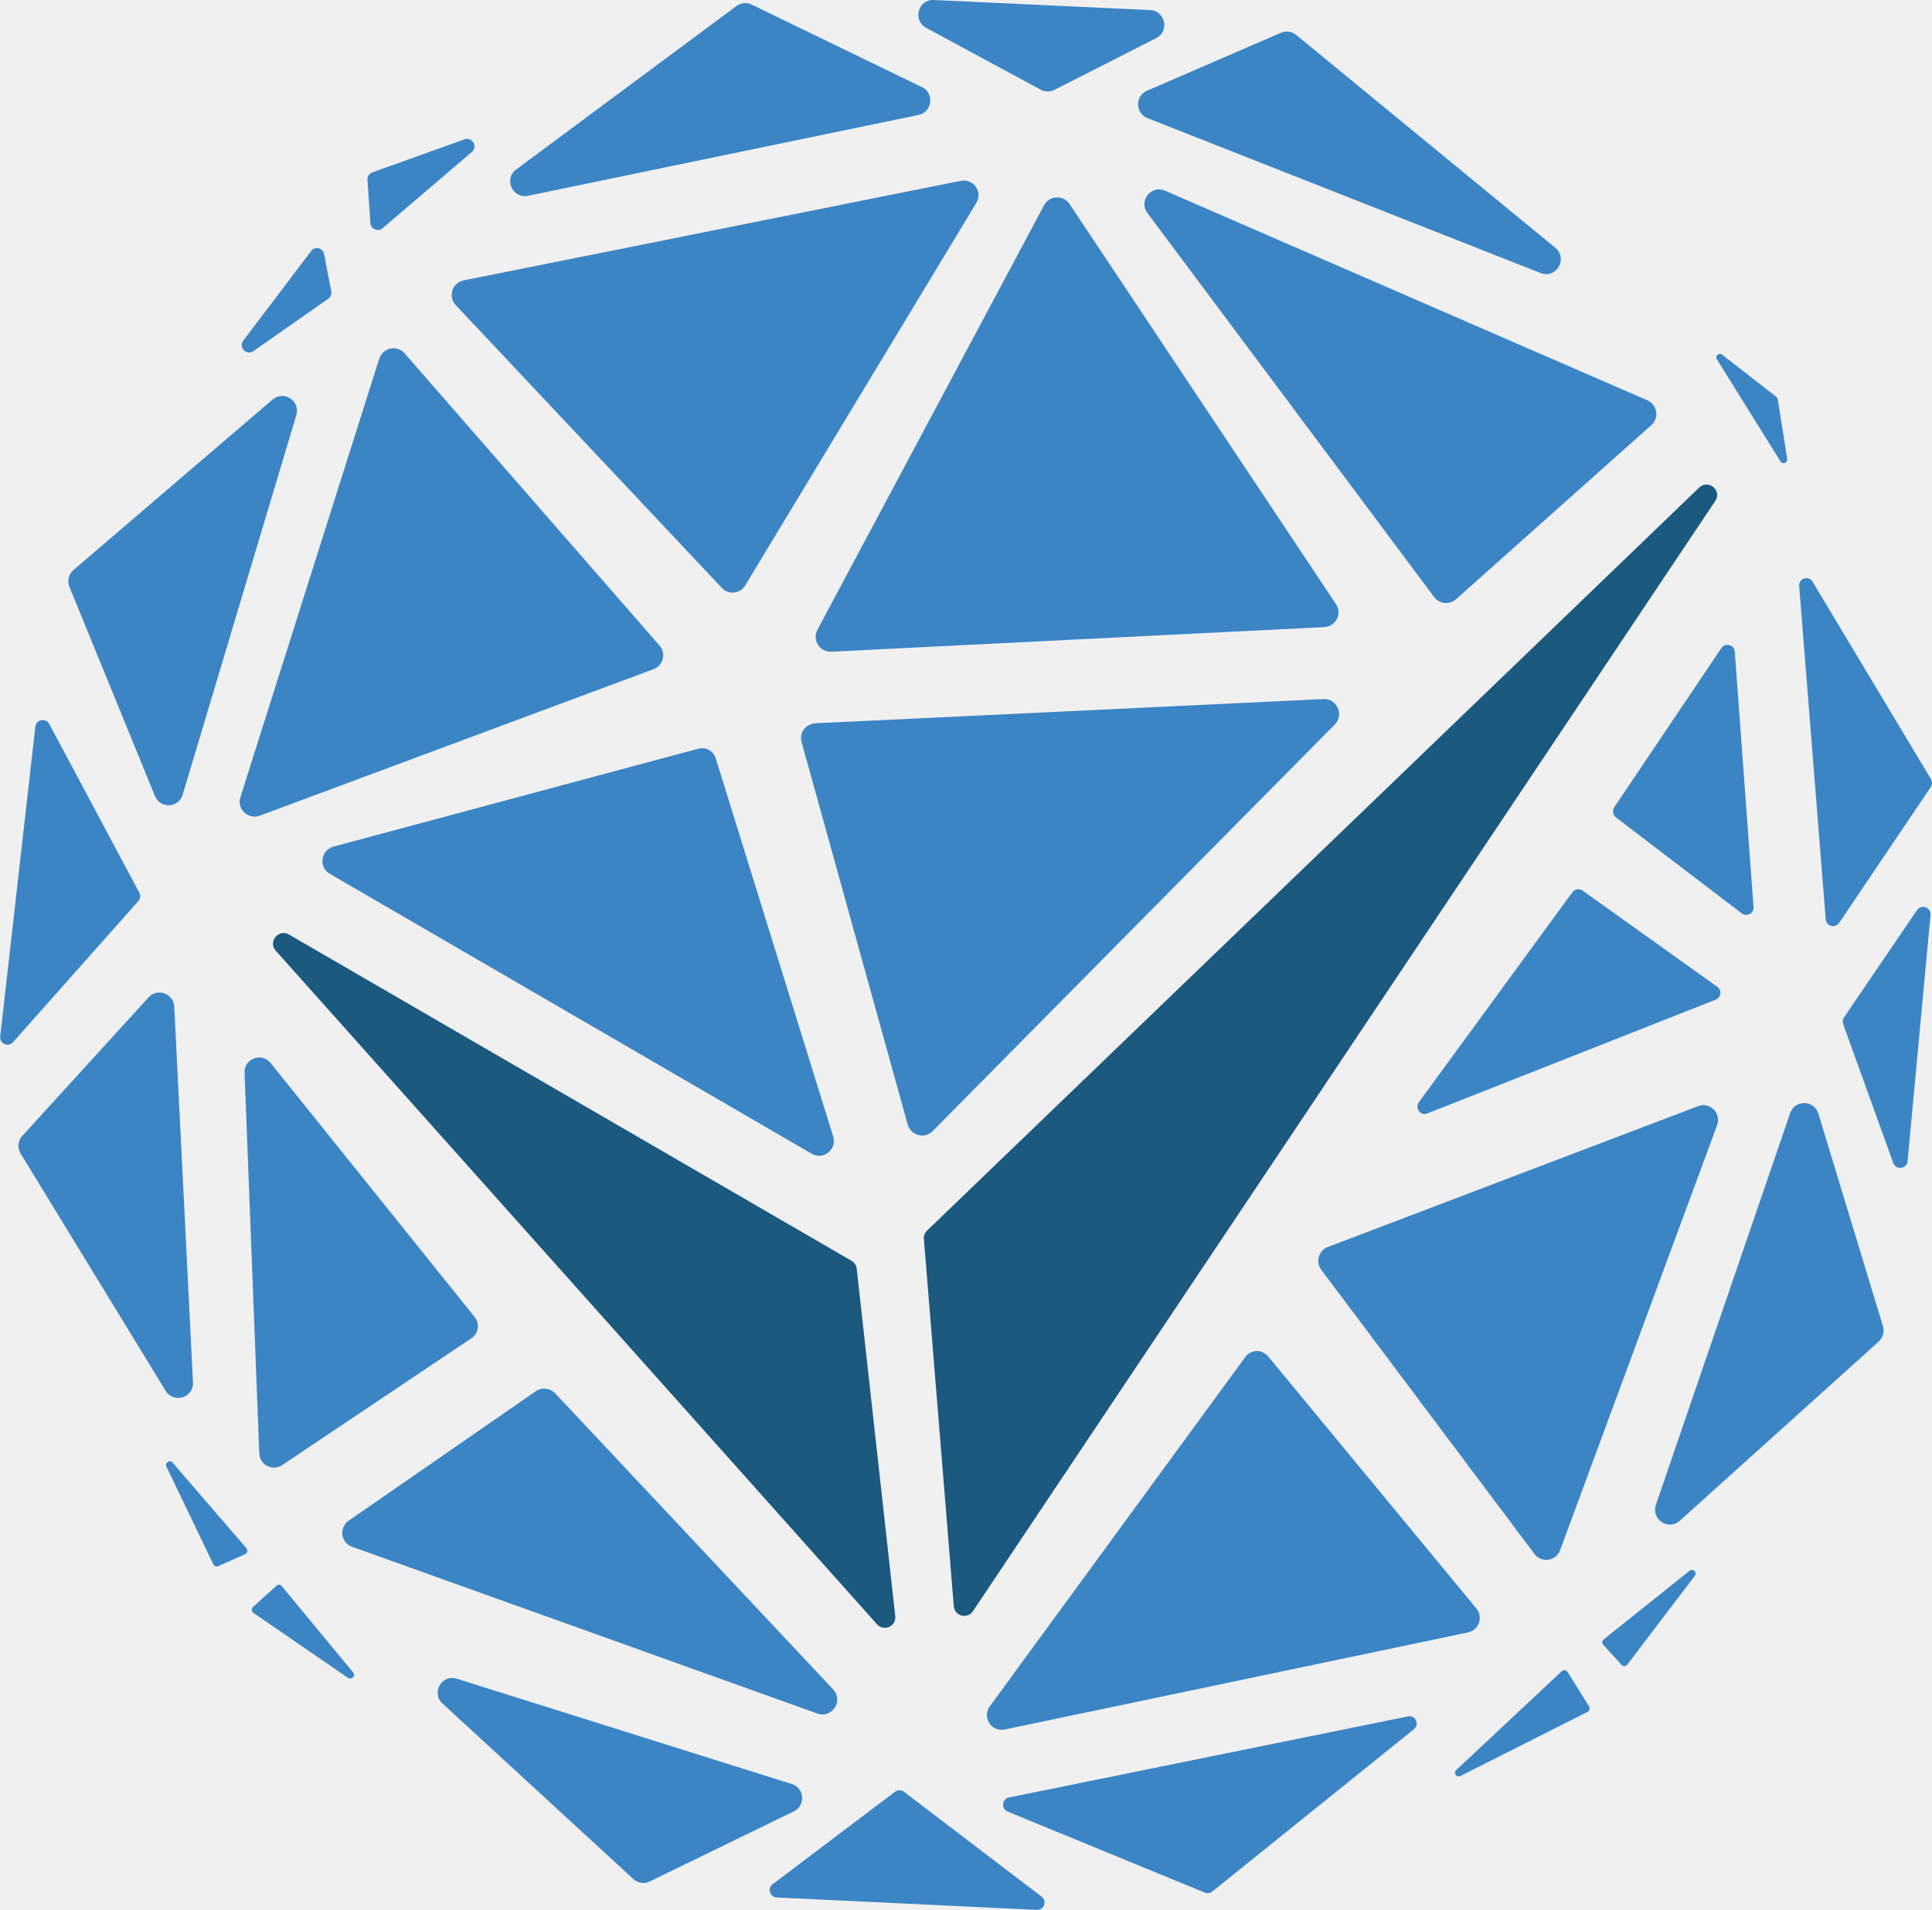
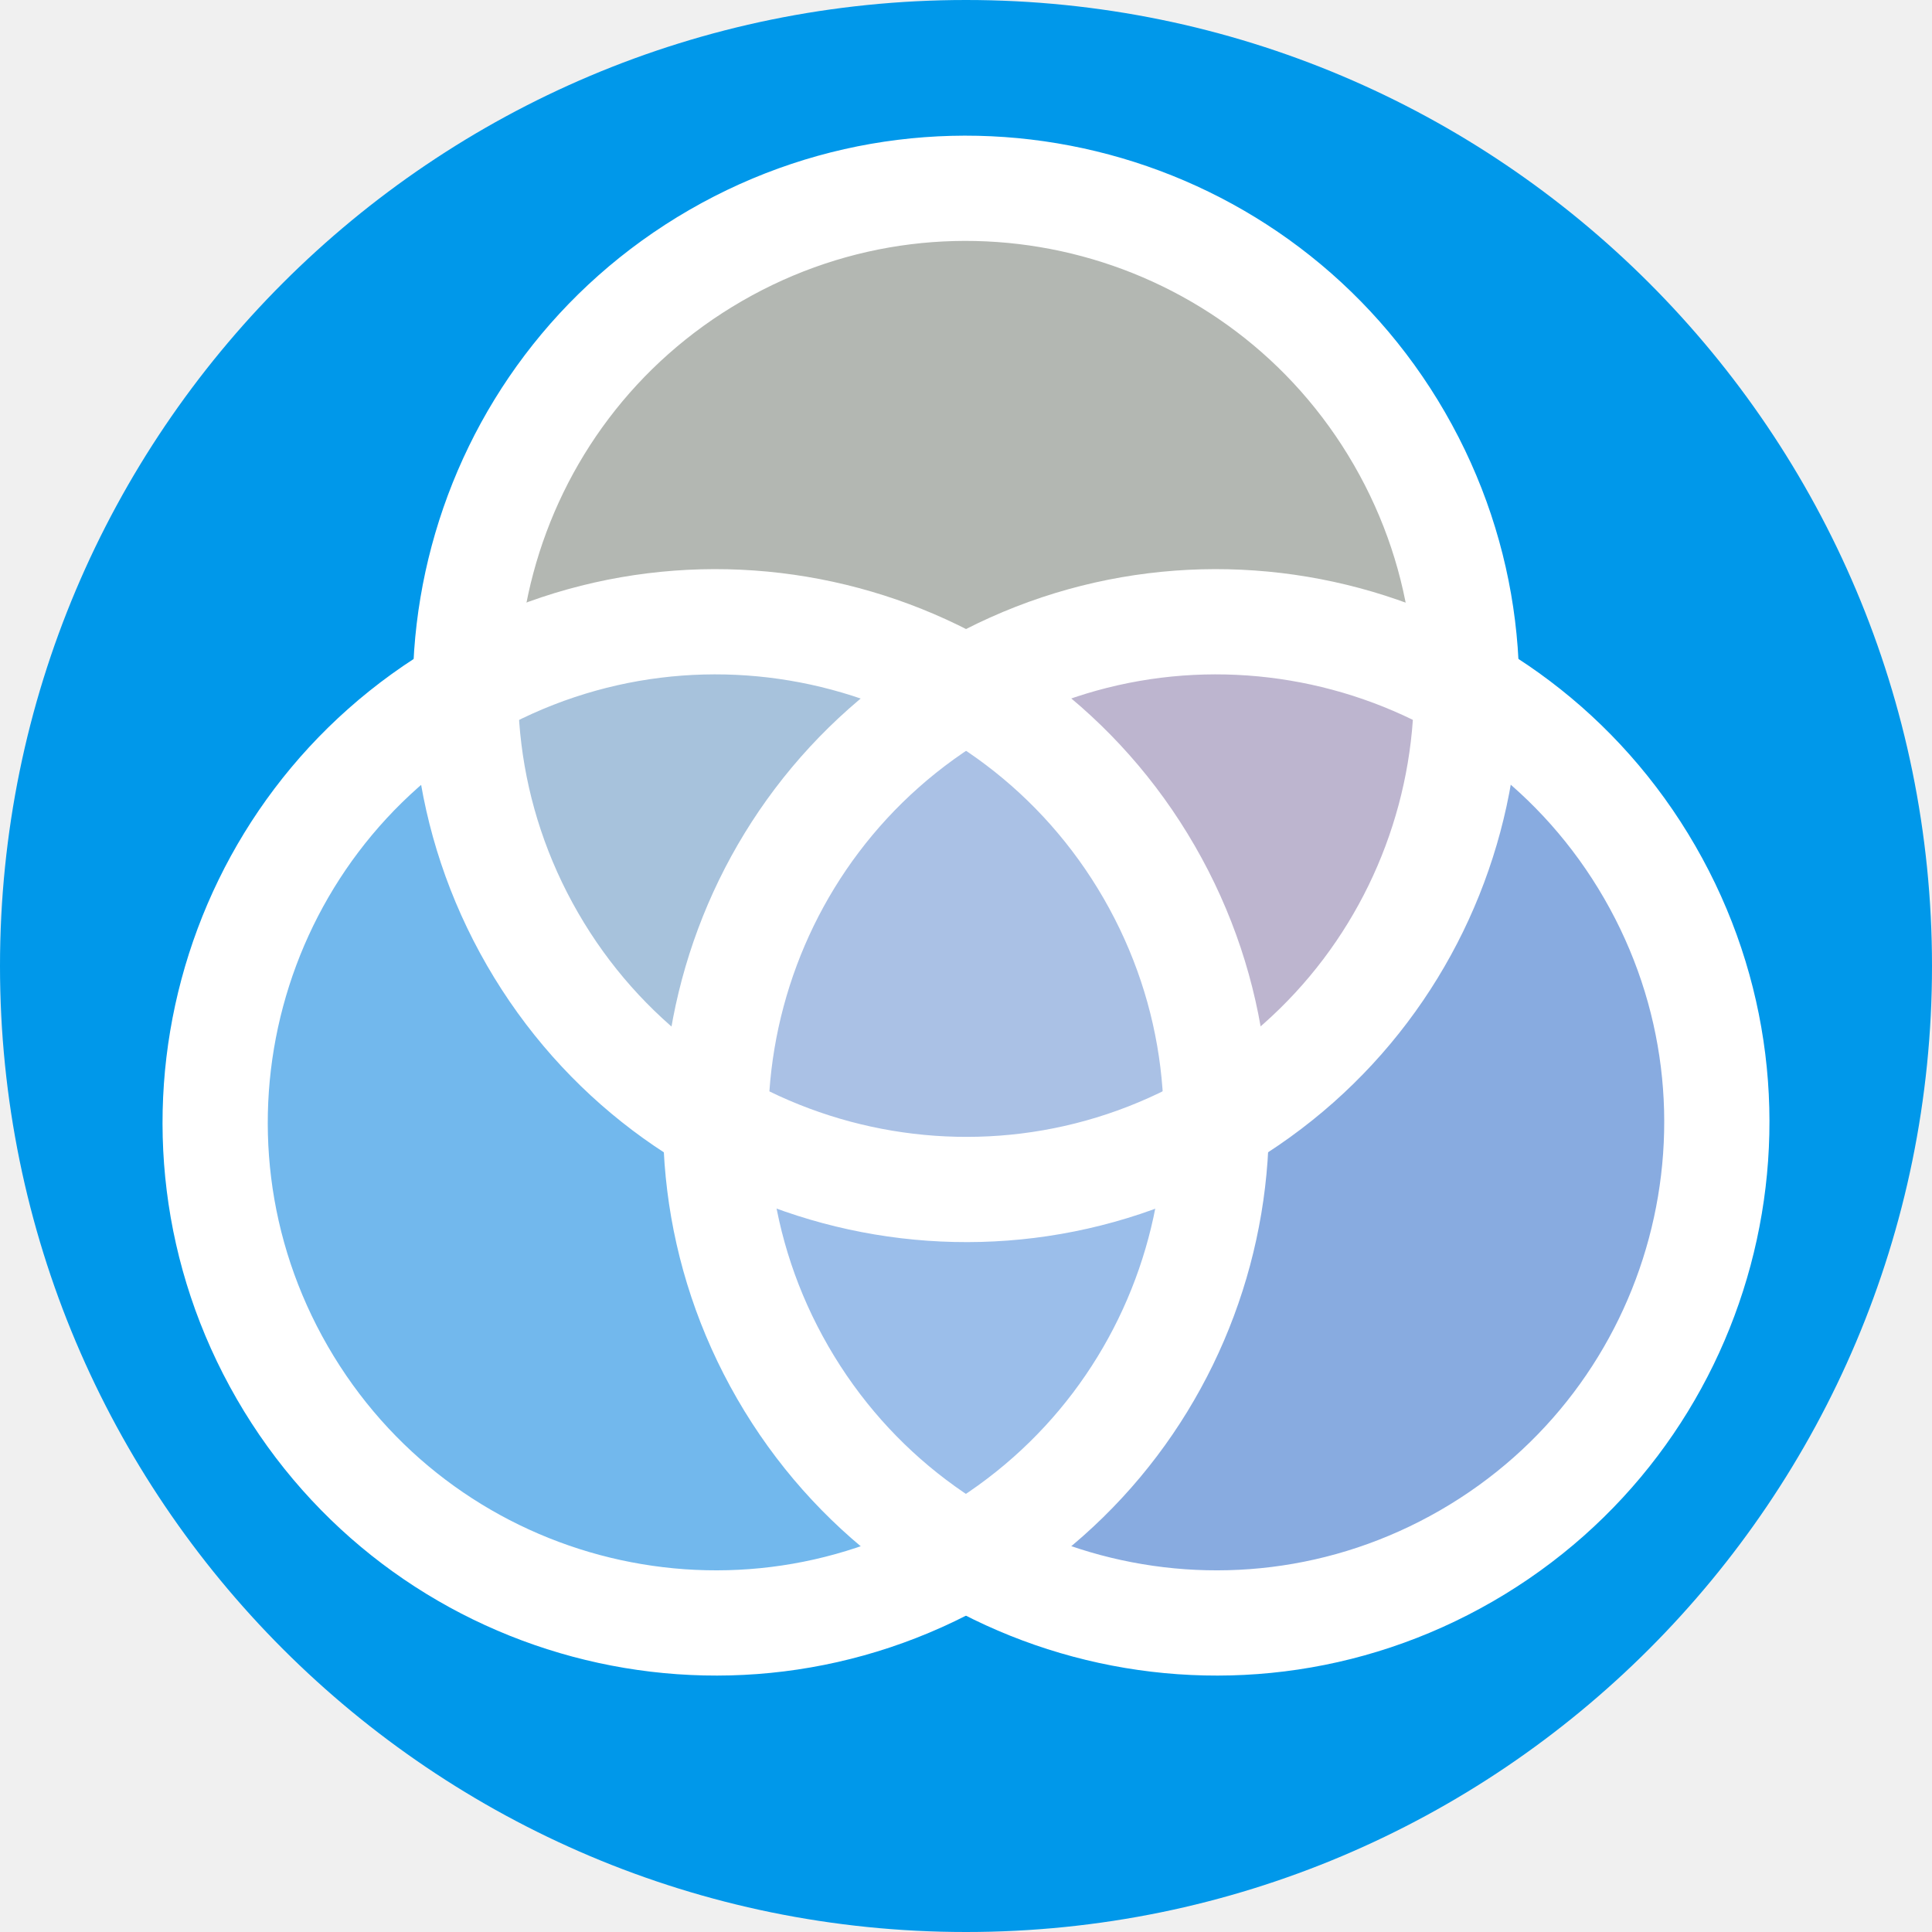
- <svg xmlns="http://www.w3.org/2000/svg" version="1.1" id="Layer_2_00000066492738654833613000000013880575269428417952_" x="0px" y="0px" viewBox="0 0 918 907.3" style="enable-background:new 0 0 918 907.3;" xml:space="preserve">
-   <style type="text/css">
+ <svg xmlns="http://www.w3.org/2000/svg" version="1.1" id="Layer_2_00000066492738654833613000000013880575269428417952_" x="0px" y="0px" viewBox="0 0 917.94 917.94" xml:space="preserve" width="917.94" height="917.94">
+   <defs id="defs11050" />
+   <style type="text/css" id="style10974">
	.st0{fill-rule:evenodd;clip-rule:evenodd;fill:#3B85C5;}
	.st1{fill:#1B597F;}
</style>
-   <g id="Layer_4">
-     <g>
-       <path class="st0" d="M357.2,2.2l80.9,39.2c6,2.9,4.9,11.8-1.6,13.2L250.9,93c-7.4,1.5-11.7-8.1-5.6-12.5L350,2.8    C352.1,1.3,354.9,1,357.2,2.2z" />
-       <path class="st0" d="M220.3,133.2l236.2-47.3c6-1.2,10.6,5.3,7.4,10.5L354.1,278.1c-2.4,4-8,4.6-11.1,1.2L216.5,144.9    C212.8,140.9,214.9,134.3,220.3,133.2L220.3,133.2z" />
-       <path class="st0" d="M192.3,167.9l121.1,138.8c3.2,3.7,1.8,9.5-2.9,11.2l-187.1,69.6c-5.5,2-10.9-3.1-9.2-8.7l66-208.4    C182,165.1,188.7,163.7,192.3,167.9L192.3,167.9z" />
-       <path class="st0" d="M388.4,299.2L496.1,97.5c2.5-4.7,9.1-5,12.1-0.6L634.8,287c3,4.5,0,10.6-5.5,10.9L395,309.6    C389.5,309.8,385.8,304.1,388.4,299.2L388.4,299.2z" />
-       <path class="st0" d="M387.4,343.6l241.4-11.5c6.5-0.3,10,7.5,5.4,12.1l-191,193.1c-3.8,3.9-10.4,2.2-11.9-3.1l-50.4-181.6    C379.6,348.2,382.8,343.9,387.4,343.6L387.4,343.6z" />
-       <path class="st0" d="M340.1,360.3l55.8,179.6c1.9,6.1-4.7,11.4-10.2,8.2l-229-133c-5.4-3.1-4.3-11.2,1.7-12.9l173.3-46.5    C335.2,354.6,339,356.7,340.1,360.3L340.1,360.3z" />
-       <path class="st0" d="M140.8,197.2l-54,180.3c-1.9,6.4-10.7,6.8-13.2,0.6L33,278.8c-1.1-2.8-0.4-6,1.9-8l94.5-80.9    C134.8,185.2,142.8,190.4,140.8,197.2z" />
-       <path class="st0" d="M23.4,343.9l42.8,80.2c0.7,1.3,0.5,2.9-0.5,4l-59.5,67c-2.3,2.6-6.5,0.7-6.1-2.7l16.7-147.2    C17.1,341.8,21.7,340.9,23.4,343.9L23.4,343.9z" />
-       <path class="st0" d="M82.8,478.2l8.9,178.5c0.4,7.3-9.2,10.2-13,4L9.8,548c-1.6-2.7-1.3-6.1,0.8-8.4l60-65.8    C74.8,469.2,82.5,472,82.8,478.2L82.8,478.2z" />
-       <path class="st0" d="M82,694.8l35.1,40.7c0.8,0.9,0.5,2.3-0.6,2.8l-12.8,5.7c-0.9,0.4-1.9,0-2.3-0.8l-22.3-46.4    C78.2,694.8,80.7,693.2,82,694.8L82,694.8z" />
-       <path class="st0" d="M120.3,763.3l11.1-10c0.7-0.7,1.9-0.6,2.5,0.2l33.9,41c1.3,1.6-0.7,3.7-2.4,2.6l-45-30.9    C119.5,765.4,119.4,764.1,120.3,763.3L120.3,763.3z" />
-       <path class="st0" d="M217.1,797.5l159.1,50c6.1,1.9,6.7,10.2,1,13l-68.5,33.3c-2.6,1.3-5.7,0.8-7.8-1.2l-90.6-83.3    C204.7,804.2,209.9,795.2,217.1,797.5L217.1,797.5z" />
-       <path class="st0" d="M165.7,722.4l88.9-61.5c2.9-2,6.9-1.5,9.3,1.1L396,802.7c4.9,5.5-0.8,13.8-7.7,11.3l-221-79.2    C161.9,732.9,161,725.7,165.7,722.4L165.7,722.4z" />
-       <path class="st0" d="M128.6,505l96.9,120.6c2.6,3.2,1.9,8-1.6,10.2L134.1,696c-4.6,3.1-10.7-0.1-10.9-5.6l-7-180.8    C115.9,502.9,124.4,499.7,128.6,505L128.6,505z" />
-       <path class="st0" d="M602.6,644.4l98.9,119.7c3.4,4.1,1.2,10.3-4,11.4l-220.1,46.1c-6.3,1.3-10.9-5.8-7.1-11l121.3-165.8    C594.2,641,599.6,640.8,602.6,644.4L602.6,644.4z" />
-       <path class="st0" d="M627.8,603.2l101.3,135c3.3,4.5,10.3,3.4,12.2-1.8l74.6-201.9c2.1-5.7-3.5-11.2-9.1-9l-175.9,66.9    C626.5,594.1,625,599.5,627.8,603.2L627.8,603.2z" />
-       <path class="st0" d="M674.2,523.6l72.9-99.7c1.1-1.6,3.3-1.9,4.9-0.8l64,45.7c2.3,1.6,1.8,5.1-0.8,6.1l-136.9,54    C675.1,530.3,672.1,526.5,674.2,523.6L674.2,523.6z" />
-       <path class="st0" d="M767.8,388.3l59.8,45.6c2.4,1.8,5.9,0,5.6-3l-8.9-121.3c-0.2-3.3-4.6-4.5-6.4-1.7L767,383.5    C766,385,766.4,387.1,767.8,388.3L767.8,388.3z" />
-       <path class="st0" d="M861.3,276.4l56.2,93.7c0.7,1.2,0.7,2.6-0.1,3.8l-43.5,64.5c-1.9,2.8-6.2,1.6-6.4-1.7l-12.6-158.2    C854.5,274.8,859.4,273.2,861.3,276.4L861.3,276.4z" />
-       <path class="st0" d="M917.3,434.7l-10.9,116.9c-0.3,3.7-5.5,4.4-6.8,0.9l-23.8-66c-0.4-1.1-0.2-2.2,0.4-3.2l34.7-51    C913,429.4,917.7,431.1,917.3,434.7L917.3,434.7z" />
-       <path class="st0" d="M864,529l30.7,101c0.8,2.6,0,5.4-2,7.3l-94.5,85.1c-5.4,4.9-13.7-0.6-11.4-7.5l63.8-186.1    C852.9,522.3,862,522.5,864,529z" />
-       <path class="st0" d="M805.3,748.6l-32.1,42.2c-0.7,0.9-2,0.9-2.7,0.1l-8.7-9.5c-0.7-0.8-0.6-1.9,0.2-2.6l40.8-32.6    C804.4,744.9,806.5,746.9,805.3,748.6L805.3,748.6z" />
-       <path class="st0" d="M744.8,794.2l10.3,16.5c0.5,0.9,0.2,2-0.7,2.5l-60.5,30.5c-1.8,0.9-3.5-1.5-2-2.8l50.2-47    C742.9,793.1,744.2,793.3,744.8,794.2z" />
-       <path class="st0" d="M671.8,821.5L576,898.6c-1,0.8-2.4,1-3.5,0.5l-93.7-38.5c-3.2-1.3-2.8-6,0.6-6.7l189.5-38.5    C672.5,814.5,674.7,819.1,671.8,821.5L671.8,821.5z" />
-       <path class="st0" d="M429.4,851.1l65.4,49.8c2.9,2,1.4,6.6-2.2,6.4l-123.5-5.9c-3.5-0.2-4.6-4.7-1.7-6.5l58.1-43.9    C426.7,850.3,428.3,850.3,429.4,851.1L429.4,851.1z" />
-       <path class="st0" d="M443.7,0l102.8,4.8c7.2,0.3,9.3,10,2.9,13.3l-48.4,24.6c-2.1,1-4.5,1-6.5-0.1l-54.5-29.4    C433.5,9.6,436.3-0.4,443.7,0L443.7,0z" />
-       <path class="st0" d="M608.6,15.6L545,43.1c-5.8,2.5-5.6,10.7,0.2,13L732,129.7c7.5,2.9,13.2-6.9,7-12L615.9,16.6    C613.8,14.9,611,14.5,608.6,15.6L608.6,15.6z" />
-       <path class="st0" d="M818.3,168.5l25.7,20c0.3,0.3,0.6,0.7,0.7,1.1l4.5,28.4c0.3,1.9-2.2,2.8-3.2,1.2l-30.2-48.5    C814.7,169.2,816.8,167.3,818.3,168.5L818.3,168.5z" />
-       <path class="st0" d="M553.6,90.6l229.2,99.6c4.7,2.1,5.7,8.3,1.9,11.7l-92.9,82.8c-3.1,2.7-7.8,2.3-10.3-1L545.2,101.2    C540.9,95.4,547,87.7,553.6,90.6L553.6,90.6z" />
-       <path class="st0" d="M224.2,72.2l-42.4,36.2c-2.2,1.9-5.6,0.4-5.8-2.4l-1.4-20.5c-0.1-1.6,0.8-3,2.3-3.6l43.8-15.7    C224.4,64.9,227.2,69.7,224.2,72.2L224.2,72.2z" />
-       <path class="st0" d="M154,120.7l3.4,17.6c0.3,1.4-0.3,2.8-1.4,3.6l-35.6,24.9c-3.3,2.3-7.2-1.8-4.8-5l32.2-42.5    C149.6,116.8,153.4,117.7,154,120.7L154,120.7z" />
+   <circle style="fill:#0098ea;fill-opacity:1;stroke-width:9.899;stroke-linecap:round;stroke-linejoin:round;stop-color:#000000" id="circle3296" cx="458.97" cy="458.97" r="458.97" />
+   <g id="g32572" transform="matrix(0.4644619,0,0,0.4644773,5591.279,-1334.051)" style="stroke-width:2.153">
+     <circle style="opacity:0.7;fill:#ffc49a;fill-opacity:1;stroke:none;stroke-width:21.311;stroke-linecap:round;stroke-linejoin:round;stroke-opacity:1;stop-color:#000000" id="path301-2" cx="-2427.372" cy="11358.006" r="512" transform="rotate(60)" />
+     <circle style="opacity:0.7;fill:#c2b3dc;fill-opacity:1;stroke:none;stroke-width:21.311;stroke-linecap:round;stroke-linejoin:round;stroke-opacity:1;stop-color:#000000" id="circle27682" cx="-1915.372" cy="11358.006" r="512" transform="rotate(60)" />
+     <circle style="opacity:0.7;fill:#a3c6ee;fill-opacity:1;stroke:none;stroke-width:21.311;stroke-linecap:round;stroke-linejoin:round;stroke-opacity:1;stop-color:#000000" id="circle27684" cx="-2171.38" cy="11801.416" r="512" transform="rotate(60)" />
+   </g>
+   <g id="g32567" transform="matrix(0.4644619,0,0,0.4644773,6448.473,-1507.259)" style="stroke:#ffffff;stroke-width:107.65;stroke-dasharray:none;stroke-opacity:1">
+     <g id="g29873" style="stroke:#ffffff;stroke-width:107.65;stroke-dasharray:none;stroke-opacity:1" transform="translate(-1845.562,372.9103)">
+       <circle style="fill:none;fill-opacity:1;stroke:#ffffff;stroke-width:107.65;stroke-linecap:round;stroke-linejoin:round;stroke-dasharray:none;stroke-opacity:1;stop-color:#000000" id="circle29864" cx="-2427.372" cy="11358.006" r="512" transform="rotate(60)" />
+       <circle style="fill:none;fill-opacity:1;stroke:#ffffff;stroke-width:107.65;stroke-linecap:round;stroke-linejoin:round;stroke-dasharray:none;stroke-opacity:1;stop-color:#000000" id="circle29866" cx="-1915.372" cy="11358.006" r="512" transform="rotate(60)" />
+       <circle style="fill:none;fill-opacity:1;stroke:#ffffff;stroke-width:107.65;stroke-linecap:round;stroke-linejoin:round;stroke-dasharray:none;stroke-opacity:1;stop-color:#000000" id="circle29868" cx="-2171.38" cy="11801.416" r="512" transform="rotate(60)" />
    </g>
  </g>
-   <g>
-     <path class="st1" d="M131,451.6l285.7,320c3.2,3.6,9.1,1.1,8.7-3.7l-18.3-165c-0.1-1.6-1-3.1-2.4-3.9L137.4,444   C132.5,441,127.2,447.3,131,451.6z" />
-     <path class="st1" d="M807.4,231.6l-366.9,353c-1.1,1.1-1.7,2.6-1.5,4.1l14.2,174.4c0.5,4.7,6.5,6.2,9.1,2.3l352.7-527.4   C818.4,233.1,811.8,227.5,807.4,231.6z" />
-   </g>
</svg>
